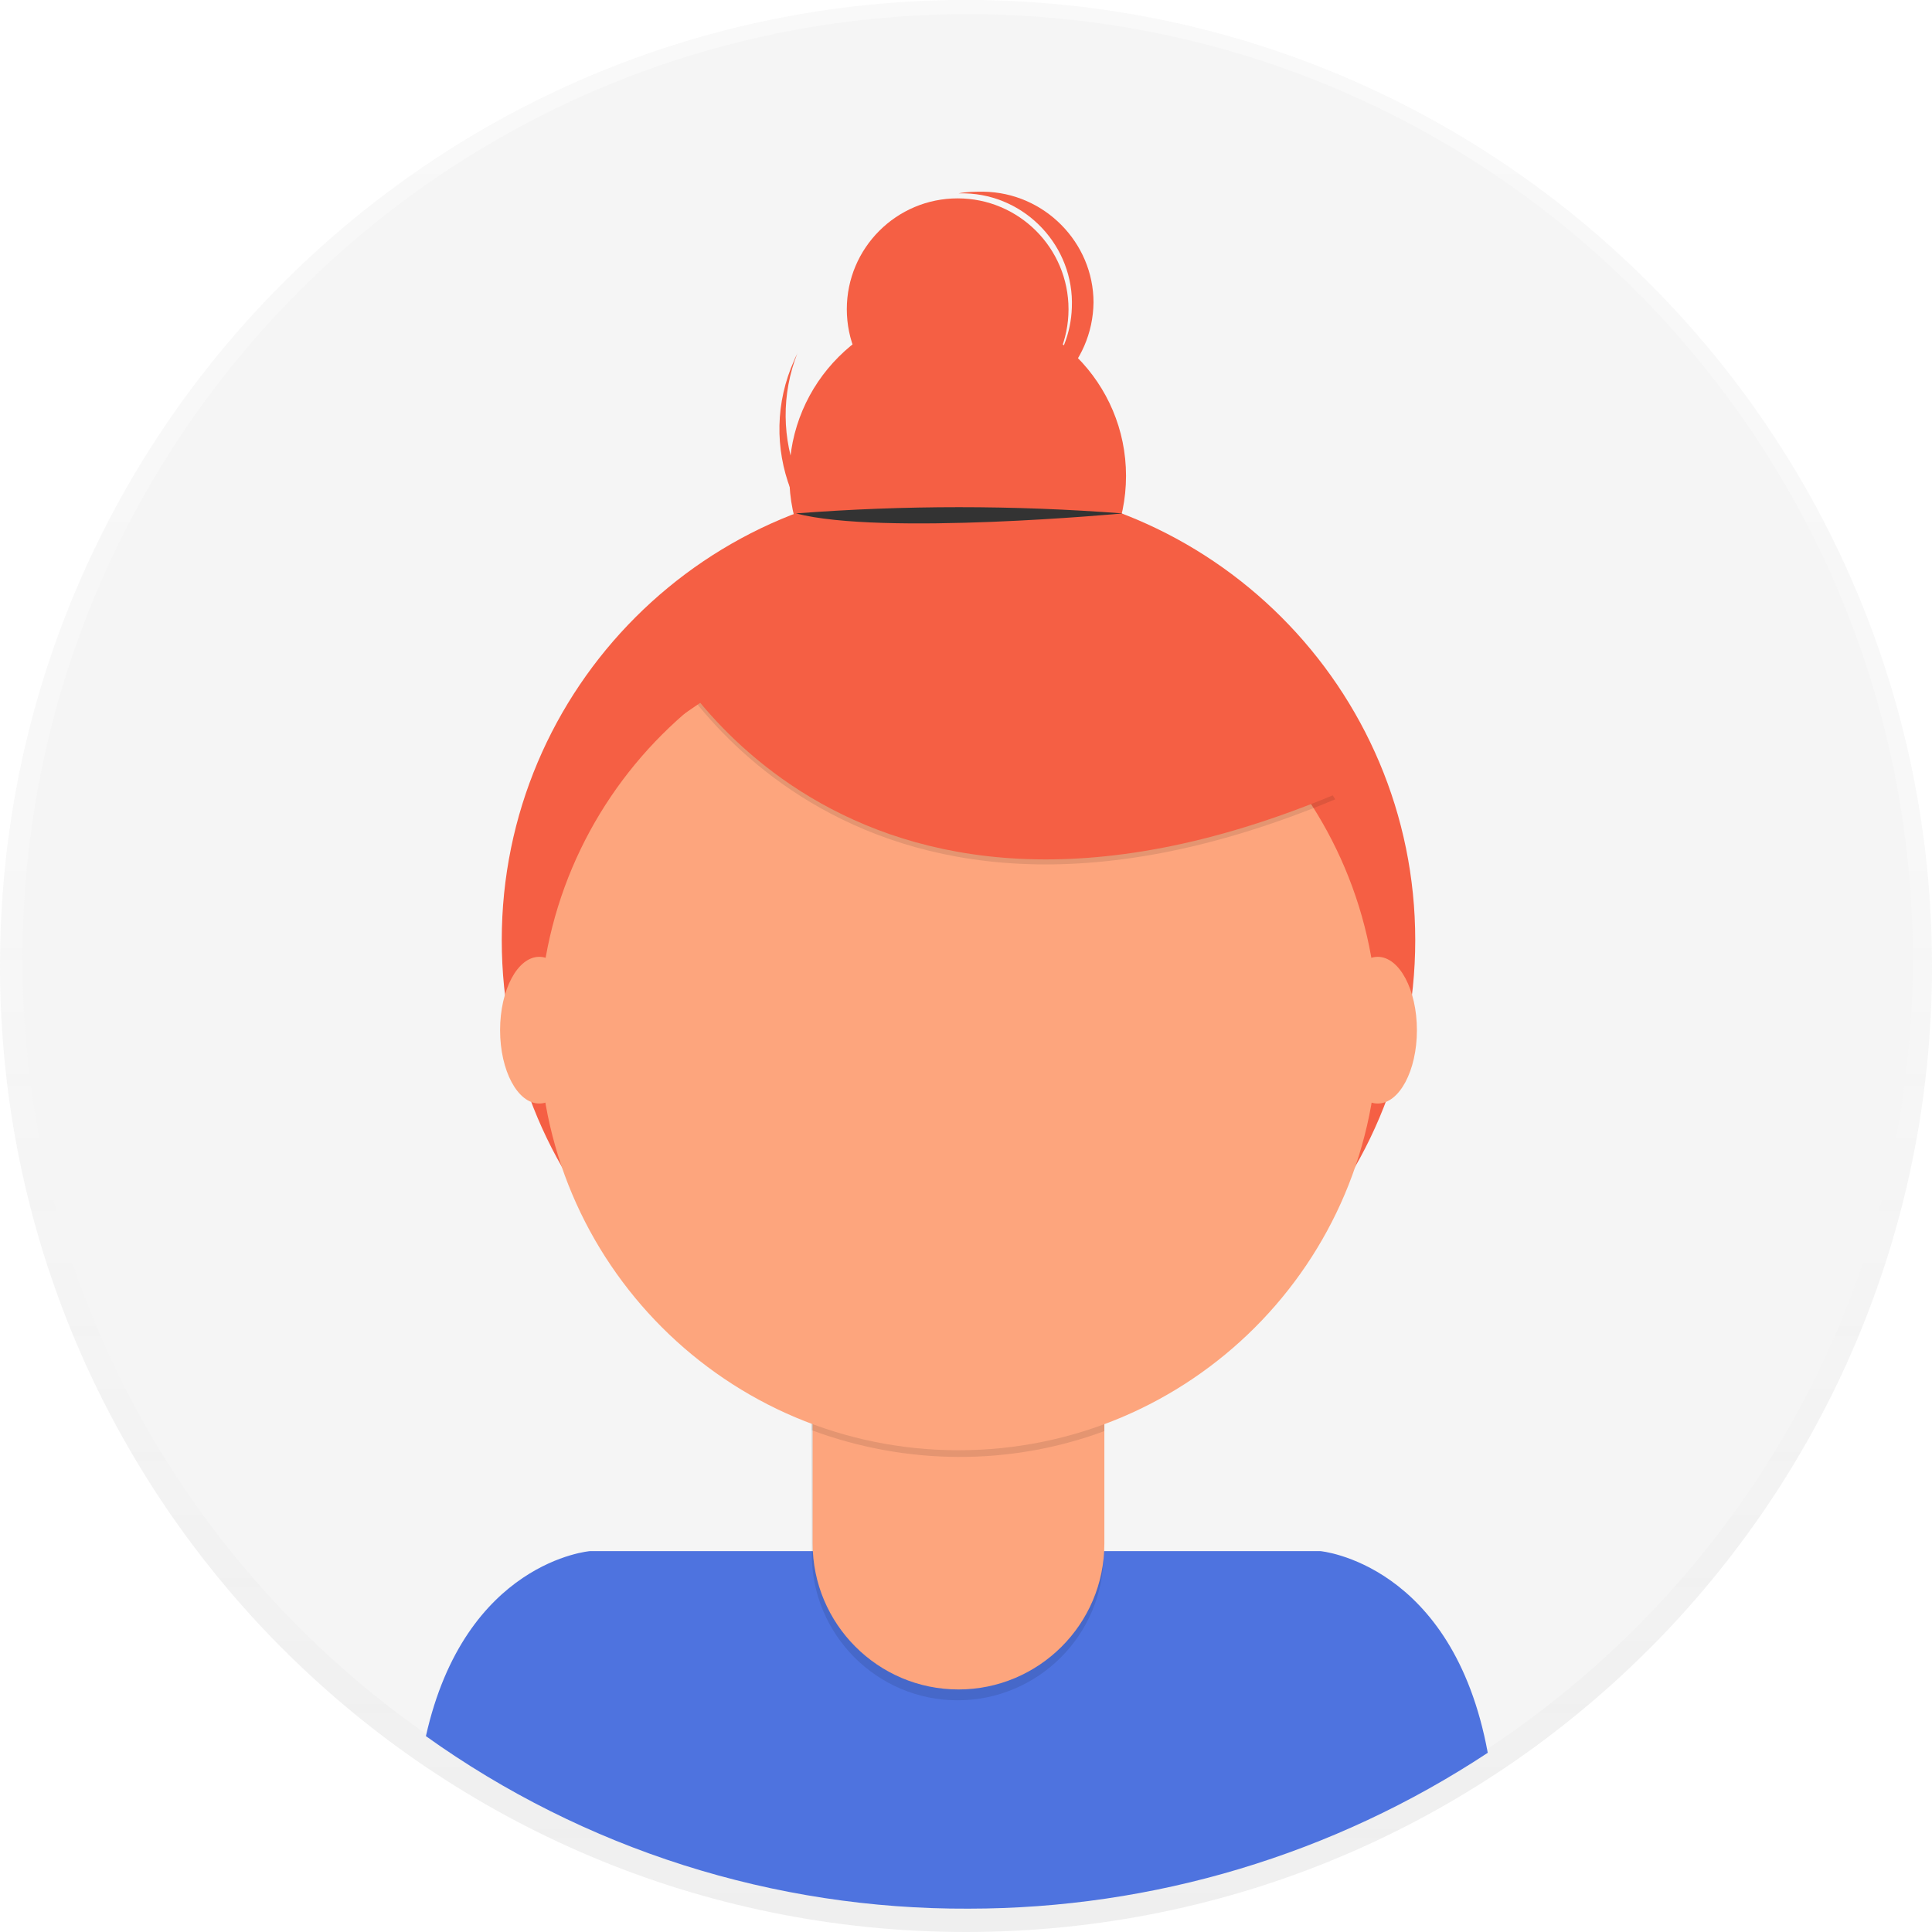
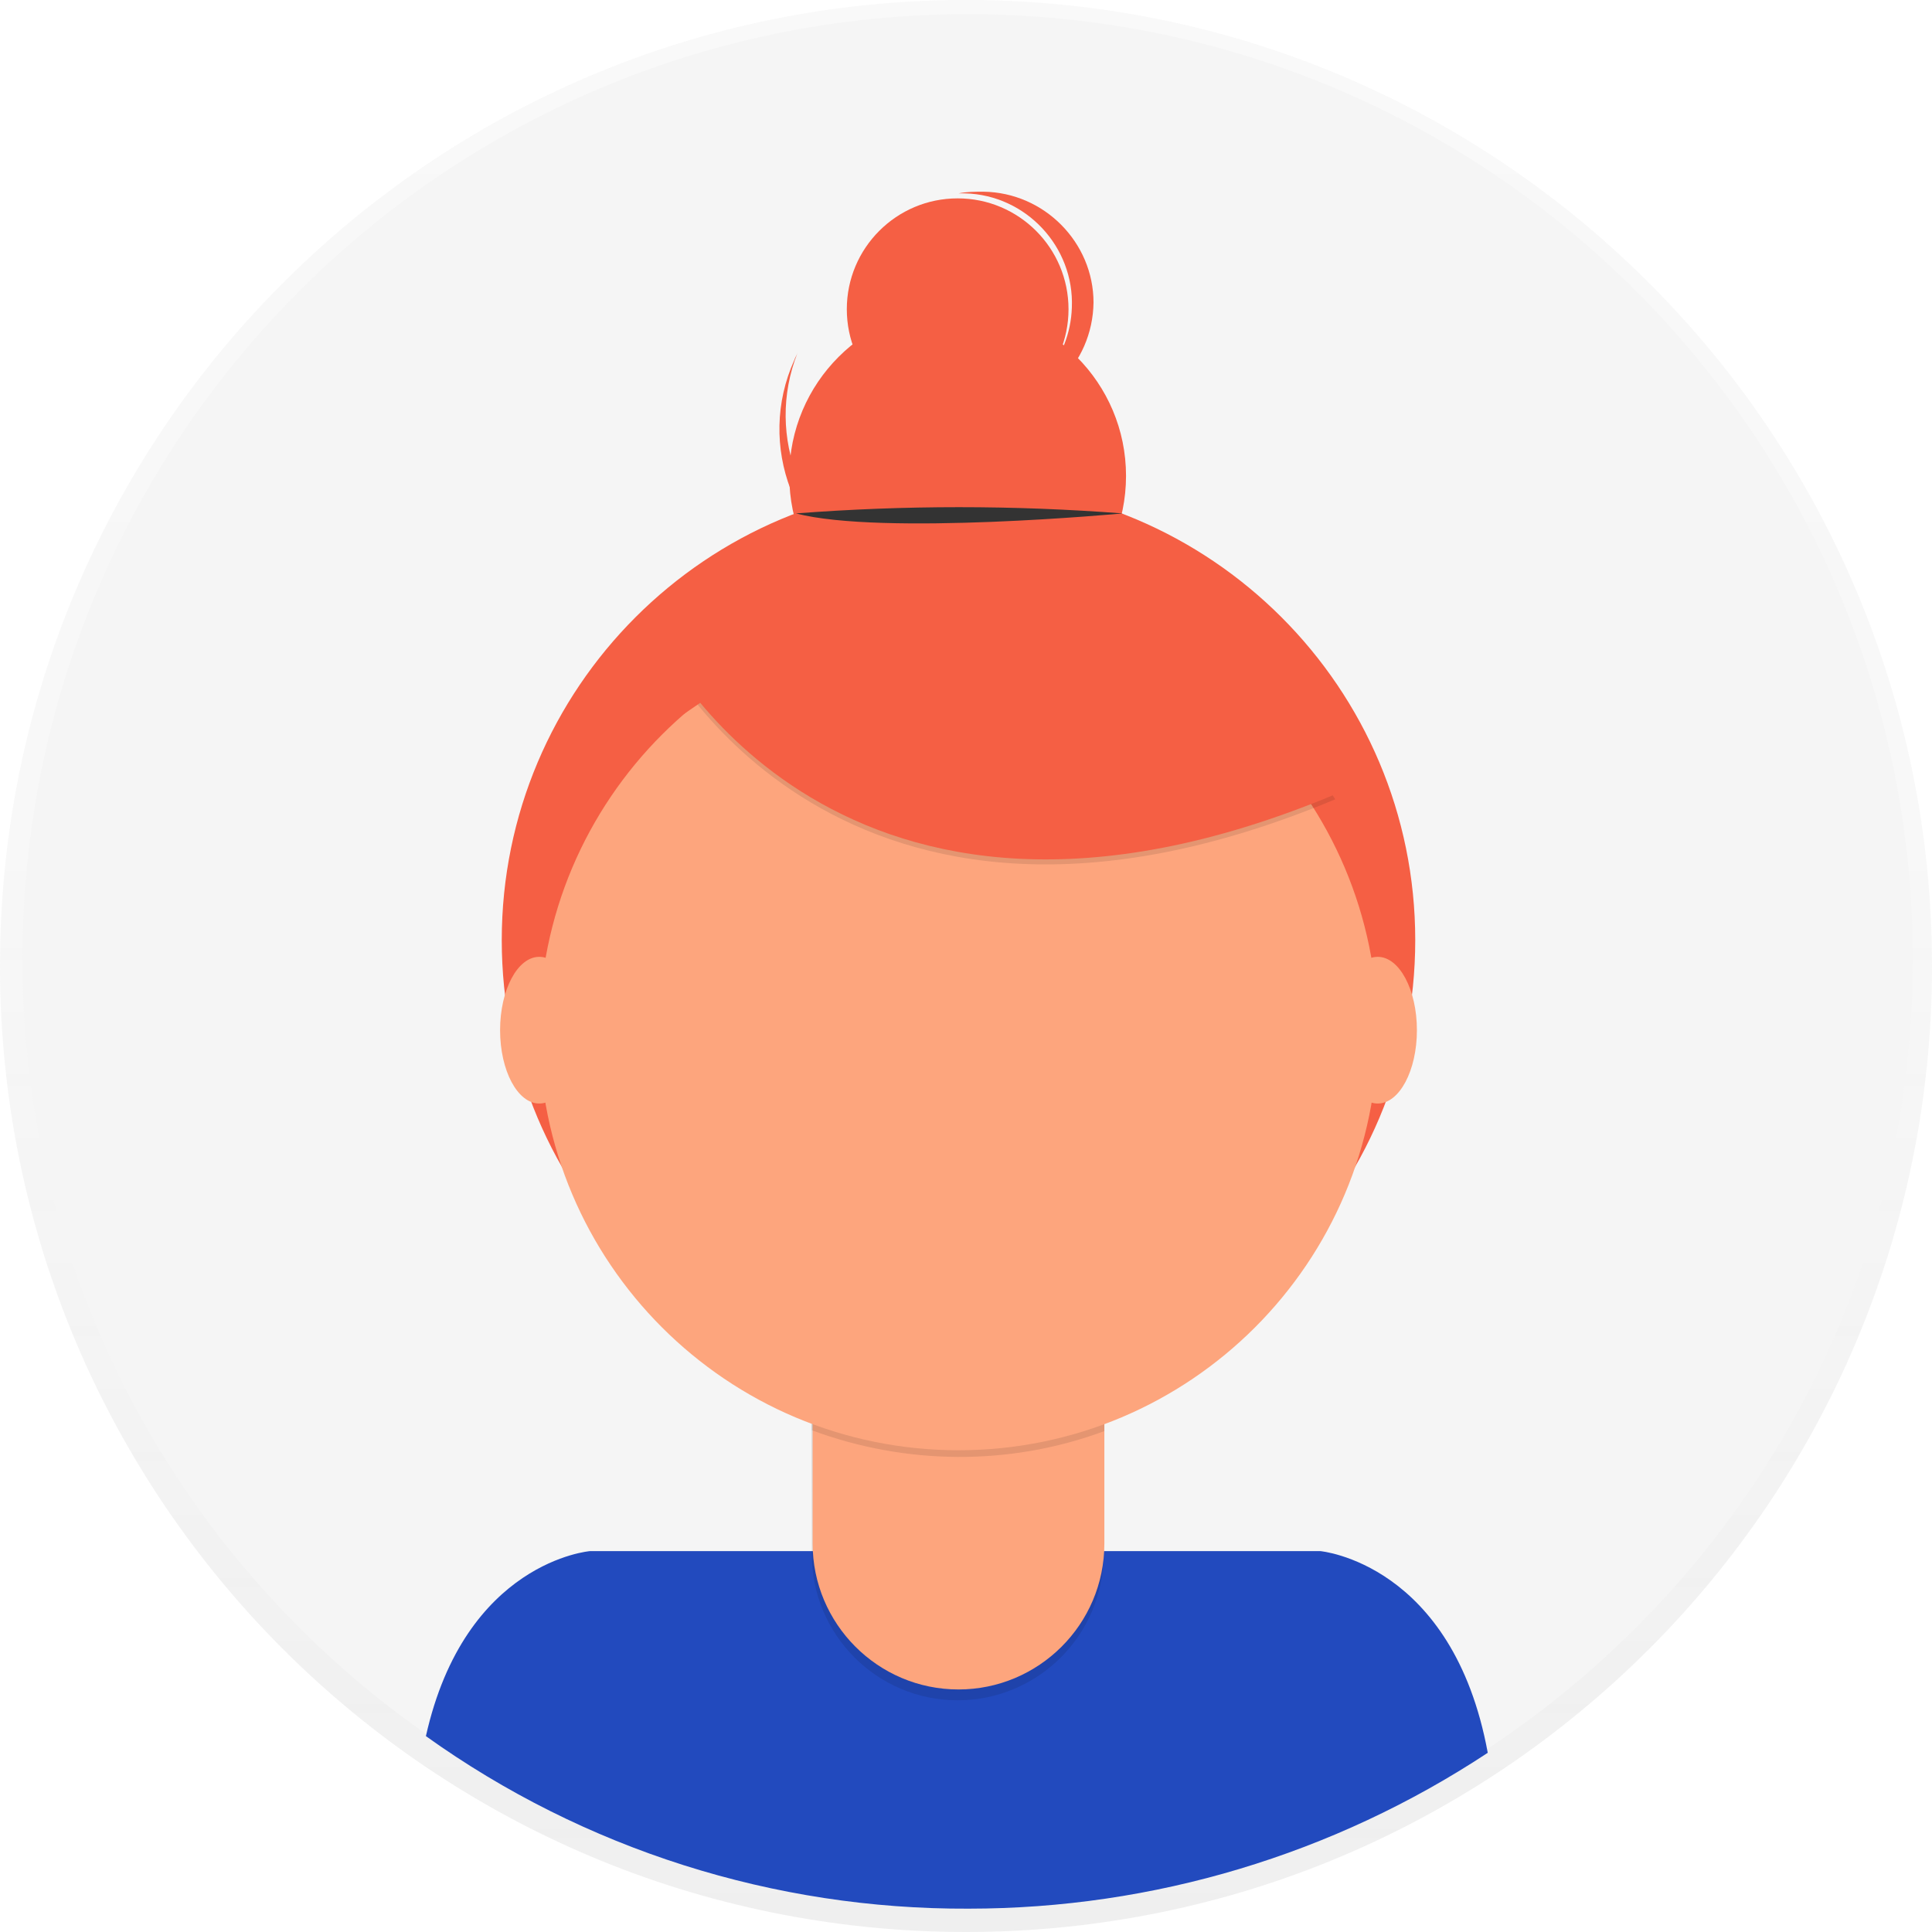
<svg xmlns="http://www.w3.org/2000/svg" version="1.1" id="_x38_8ce59e9-c4b8-4d1d-9d7a-ce0190159aa8" x="0px" y="0px" viewBox="0 0 231.8 231.8" style="enable-background:new 0 0 231.8 231.8;" xml:space="preserve">
  <style type="text/css">
	.st0{opacity:0.5;}
	.st1{fill:url(#SVGID_1_);}
	.st2{fill:#F5F5F5;}
- 	.st3{fill:#4E73DF;}
+ 	.st3{fill:#224abe;}
	.st4{fill:#F55F44;}
	.st5{opacity:0.1;enable-background:new    ;}
	.st6{fill:#FDA57D;}
	.st7{fill:#333333;}
</style>
  <g class="st0">
    <linearGradient id="SVGID_1_" gradientUnits="userSpaceOnUse" x1="115.89" y1="9.36" x2="115.89" y2="241.14" gradientTransform="matrix(1 0 0 -1 0 241.14)">
      <stop offset="0" style="stop-color:#808080;stop-opacity:0.25" />
      <stop offset="0.54" style="stop-color:#808080;stop-opacity:0.12" />
      <stop offset="1" style="stop-color:#808080;stop-opacity:0.1" />
    </linearGradient>
    <circle class="st1" cx="115.9" cy="115.9" r="115.9" />
  </g>
  <circle class="st2" cx="116.1" cy="115.1" r="113.4" />
  <path class="st3" d="M116.2,229c22.2,0,43.8-6.5,62.3-18.7c-4.2-22.8-20.1-24.2-20.1-24.2H70.8c0,0-15,1.2-19.7,22.2  C70.1,221.9,92.9,229.1,116.2,229z" />
  <circle class="st4" cx="115" cy="112.8" r="54.8" />
  <path class="st5" d="M97.3,158.4h35.1l0,0v28.1c0,9.7-7.9,17.5-17.5,17.5l0,0l0,0c-9.7,0-17.5-7.9-17.5-17.5l0,0L97.3,158.4  L97.3,158.4z" />
  <path class="st6" d="M100.7,157.1h28.4c1.9,0,3.4,1.5,3.4,3.4l0,0v24.7c0,9.7-7.9,17.5-17.5,17.5l0,0l0,0c-9.7,0-17.5-7.9-17.5-17.5  l0,0v-24.7C97.4,158.6,98.8,157.1,100.7,157.1L100.7,157.1L100.7,157.1z" />
  <path class="st5" d="M97.4,171.6c11.3,4.2,23.8,4.3,35.1,0.1v-4.3H97.4V171.6z" />
  <circle class="st6" cx="115" cy="123.7" r="50.3" />
  <circle class="st4" cx="114.9" cy="57.1" r="20.2" />
  <circle class="st4" cx="114.9" cy="37.1" r="13.3" />
  <path class="st4" d="M106.2,68.2c-9.9-4.4-14.5-15.8-10.5-25.9c-0.1,0.3-0.3,0.6-0.4,0.9c-4.6,10.2,0,22.2,10.2,26.8  s22.2,0,26.8-10.2c0.1-0.3,0.2-0.6,0.4-0.9C127.6,68.5,116,72.6,106.2,68.2z" />
  <path class="st5" d="M79.2,77.9c0,0,21.2,43,81,18l-13.9-21.8l-24.7-8.9L79.2,77.9z" />
  <path class="st4" d="M79.2,77.3c0,0,21.2,43,81,18l-13.9-21.8l-24.7-8.9L79.2,77.3z" />
  <path class="st7" d="M95.5,61.6c13-1,26.1-1,39.2,0C134.7,61.6,105.8,64.3,95.5,61.6z" />
  <path class="st4" d="M118,23c-1,0-2,0-3,0.2h0.8c7.3,0.2,13.1,6.4,12.8,13.7c-0.2,6.2-4.7,11.5-10.8,12.6  c7.3,0.1,13.3-5.8,13.4-13.2C131.2,29.1,125.3,23.1,118,23L118,23z" />
  <ellipse class="st6" cx="64.7" cy="123.6" rx="4.7" ry="8.8" />
  <ellipse class="st6" cx="165.3" cy="123.6" rx="4.7" ry="8.8" />
  <polygon class="st4" points="76,78.6 85.8,73.5 88,81.6 82,85.7 " />
</svg>
